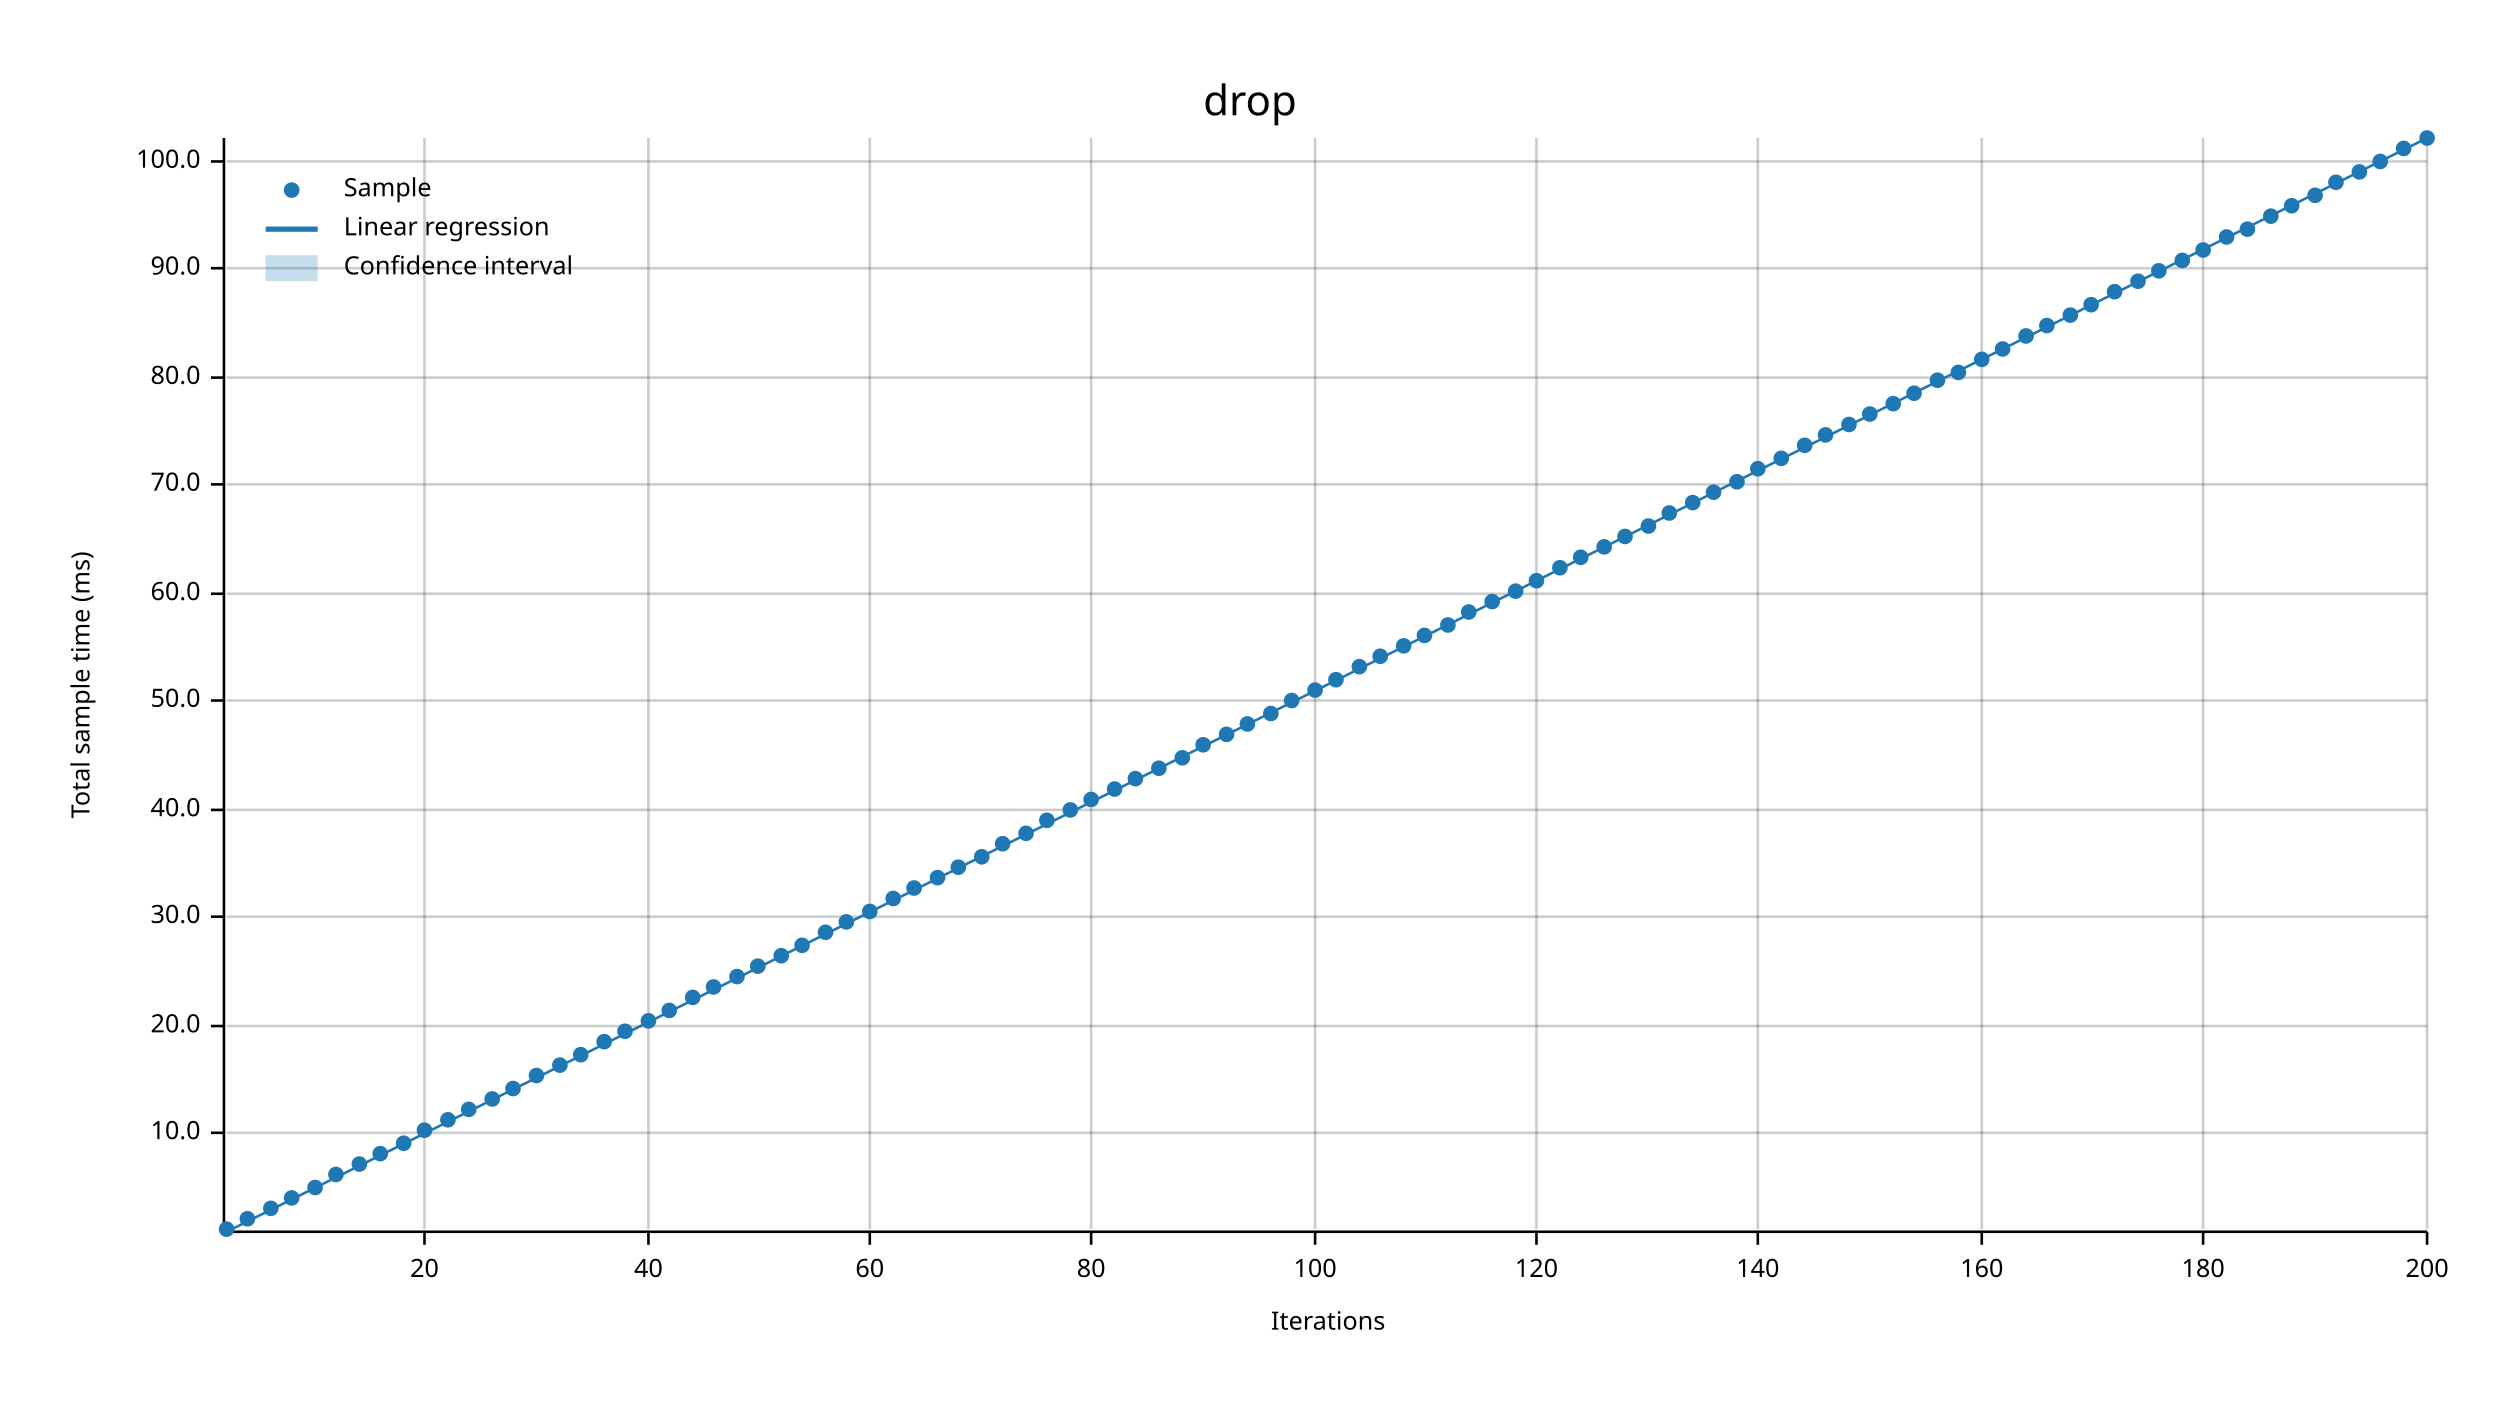
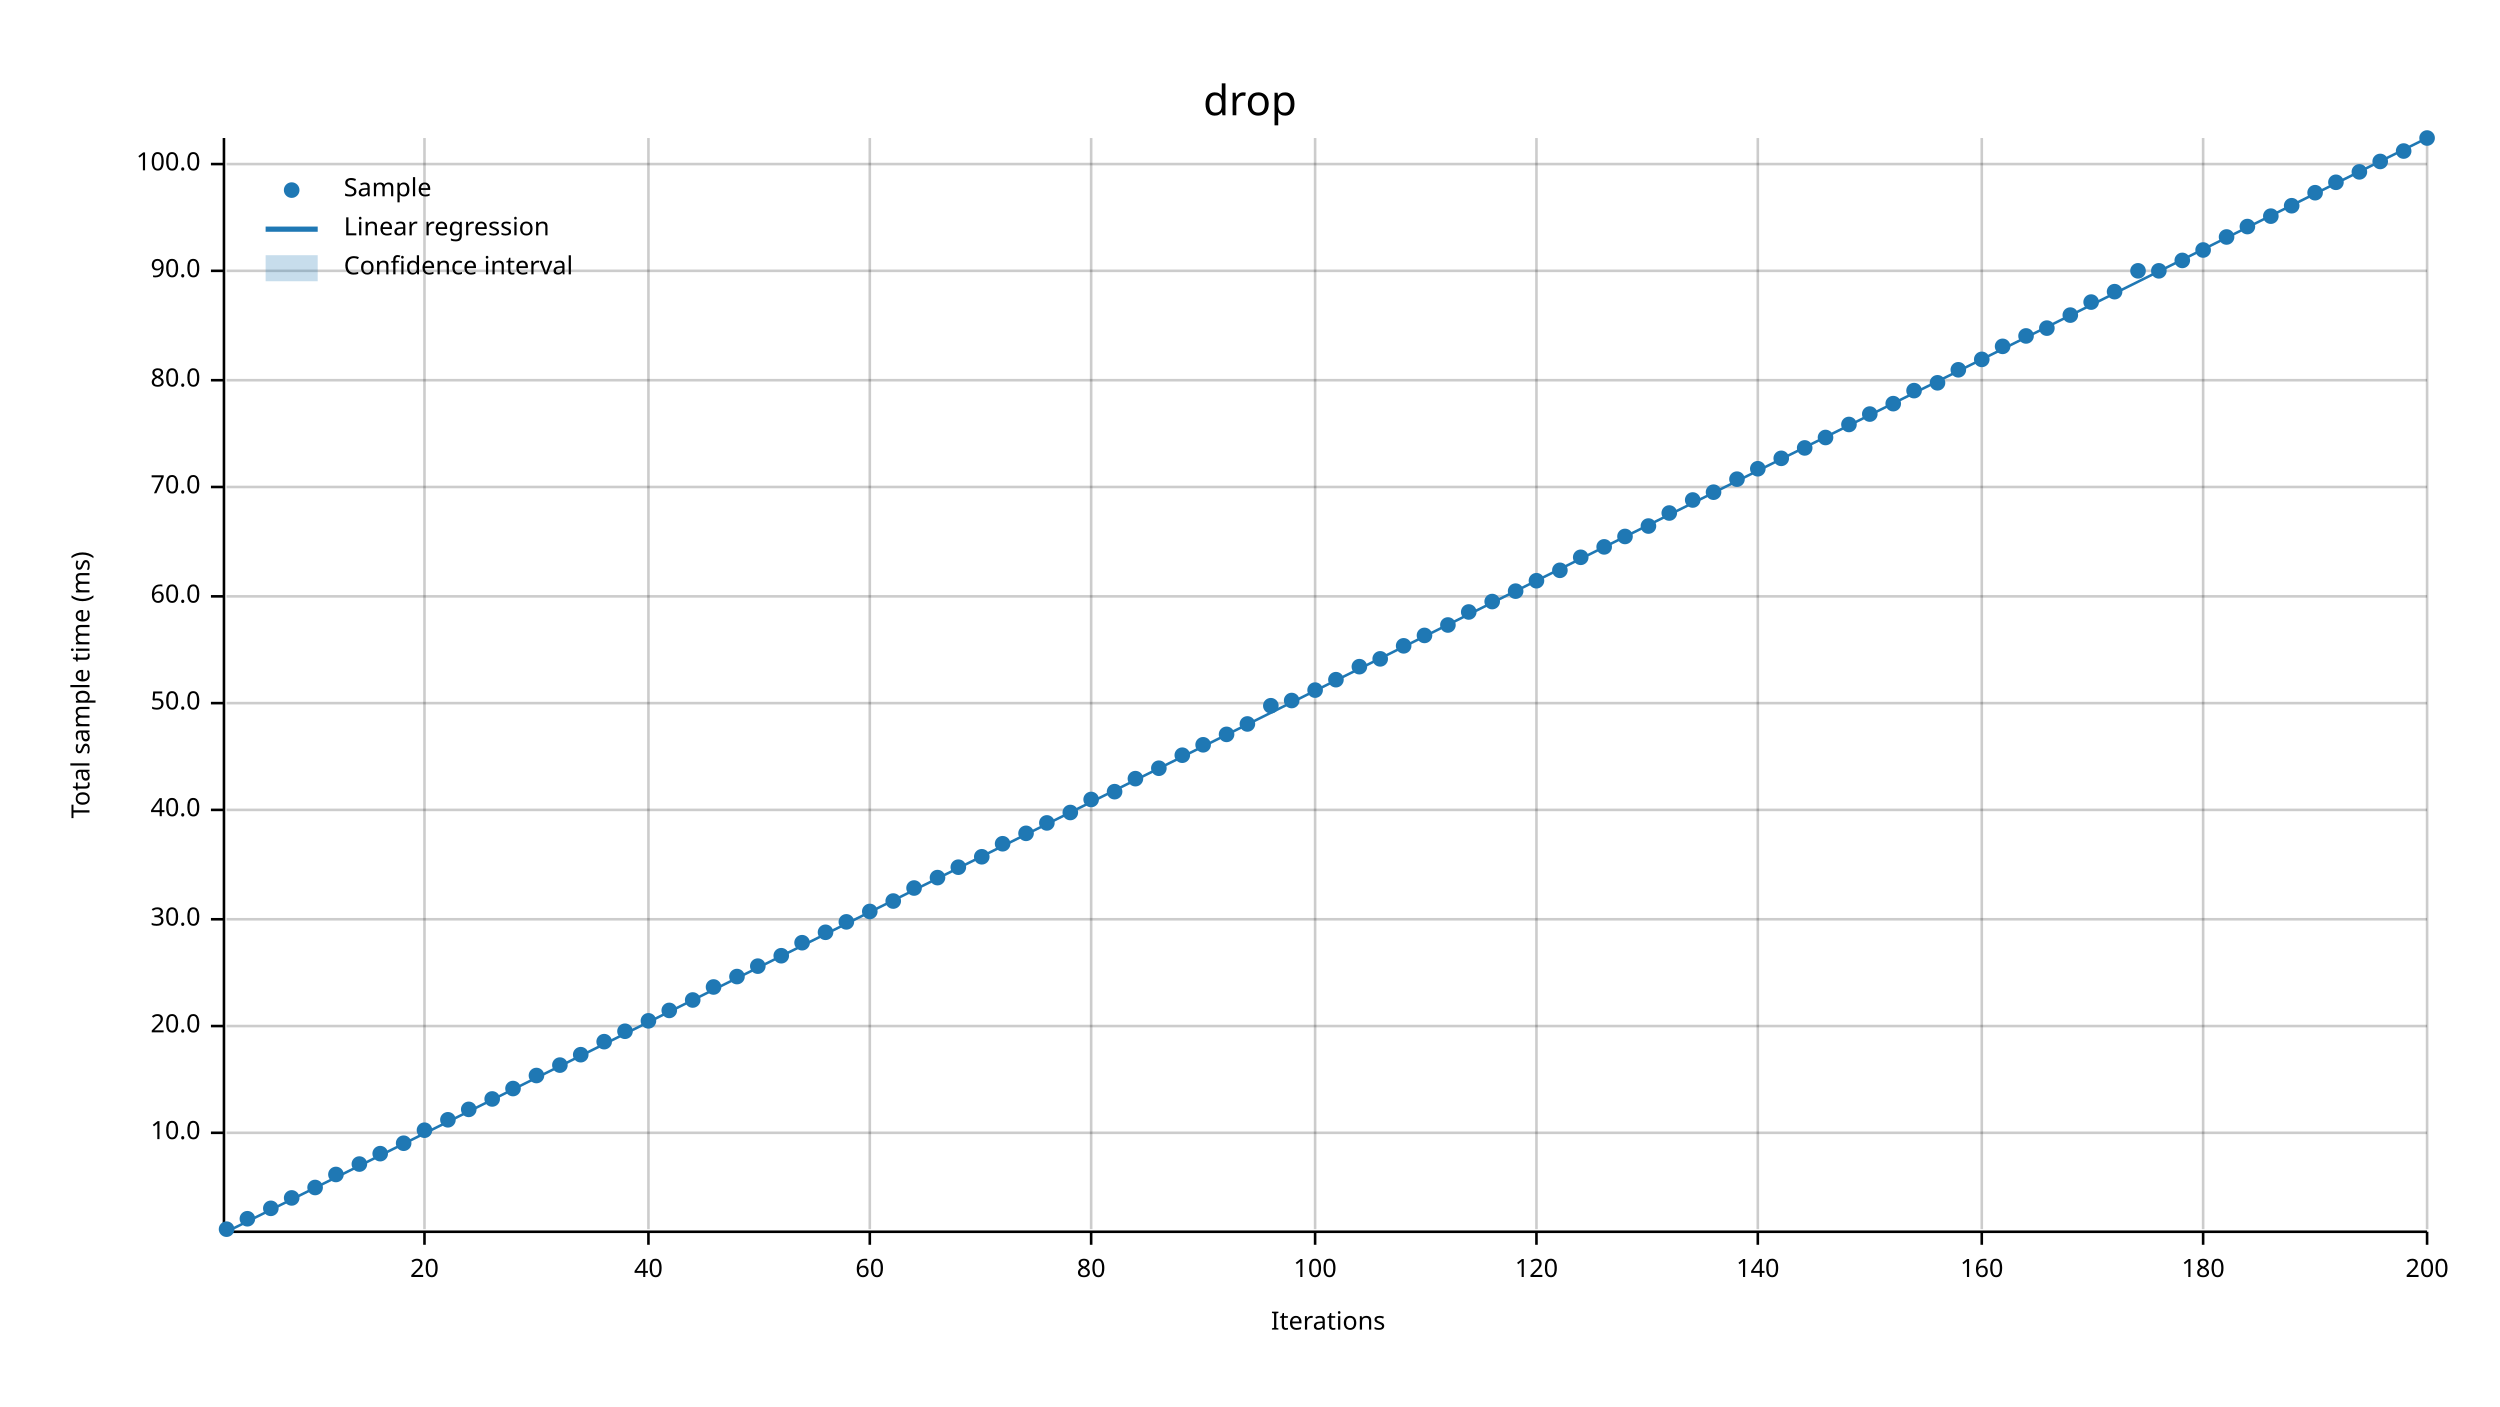
<svg xmlns="http://www.w3.org/2000/svg" width="960" height="540" viewBox="0 0 960 540">
  <text x="480" y="32" dy="0.76em" text-anchor="middle" font-family="sans-serif" font-size="16.129" opacity="1" fill="#000000">
drop
</text>
  <text x="27" y="263" dy="0.76em" text-anchor="middle" font-family="sans-serif" font-size="9.677" opacity="1" fill="#000000" transform="rotate(270, 27, 263)">
Total sample time (ms)
</text>
  <text x="510" y="513" dy="-0.5ex" text-anchor="middle" font-family="sans-serif" font-size="9.677" opacity="1" fill="#000000">
Iterations
</text>
  <line opacity="0.2" stroke="#000000" stroke-width="1" x1="163" y1="472" x2="163" y2="53" />
  <line opacity="0.2" stroke="#000000" stroke-width="1" x1="249" y1="472" x2="249" y2="53" />
  <line opacity="0.2" stroke="#000000" stroke-width="1" x1="334" y1="472" x2="334" y2="53" />
  <line opacity="0.2" stroke="#000000" stroke-width="1" x1="419" y1="472" x2="419" y2="53" />
  <line opacity="0.2" stroke="#000000" stroke-width="1" x1="505" y1="472" x2="505" y2="53" />
  <line opacity="0.2" stroke="#000000" stroke-width="1" x1="590" y1="472" x2="590" y2="53" />
  <line opacity="0.2" stroke="#000000" stroke-width="1" x1="675" y1="472" x2="675" y2="53" />
  <line opacity="0.2" stroke="#000000" stroke-width="1" x1="761" y1="472" x2="761" y2="53" />
  <line opacity="0.2" stroke="#000000" stroke-width="1" x1="846" y1="472" x2="846" y2="53" />
  <line opacity="0.2" stroke="#000000" stroke-width="1" x1="932" y1="472" x2="932" y2="53" />
  <line opacity="0.2" stroke="#000000" stroke-width="1" x1="87" y1="435" x2="932" y2="435" />
  <line opacity="0.2" stroke="#000000" stroke-width="1" x1="87" y1="394" x2="932" y2="394" />
-   <line opacity="0.2" stroke="#000000" stroke-width="1" x1="87" y1="352" x2="932" y2="352" />
+   <line opacity="0.2" stroke="#000000" stroke-width="1" x1="87" y1="353" x2="932" y2="353" />
  <line opacity="0.2" stroke="#000000" stroke-width="1" x1="87" y1="311" x2="932" y2="311" />
-   <line opacity="0.2" stroke="#000000" stroke-width="1" x1="87" y1="269" x2="932" y2="269" />
-   <line opacity="0.2" stroke="#000000" stroke-width="1" x1="87" y1="228" x2="932" y2="228" />
-   <line opacity="0.2" stroke="#000000" stroke-width="1" x1="87" y1="186" x2="932" y2="186" />
-   <line opacity="0.2" stroke="#000000" stroke-width="1" x1="87" y1="145" x2="932" y2="145" />
-   <line opacity="0.2" stroke="#000000" stroke-width="1" x1="87" y1="103" x2="932" y2="103" />
-   <line opacity="0.2" stroke="#000000" stroke-width="1" x1="87" y1="62" x2="932" y2="62" />
+   <line opacity="0.2" stroke="#000000" stroke-width="1" x1="87" y1="270" x2="932" y2="270" />
+   <line opacity="0.2" stroke="#000000" stroke-width="1" x1="87" y1="229" x2="932" y2="229" />
+   <line opacity="0.2" stroke="#000000" stroke-width="1" x1="87" y1="187" x2="932" y2="187" />
+   <line opacity="0.2" stroke="#000000" stroke-width="1" x1="87" y1="146" x2="932" y2="146" />
+   <line opacity="0.2" stroke="#000000" stroke-width="1" x1="87" y1="104" x2="932" y2="104" />
+   <line opacity="0.2" stroke="#000000" stroke-width="1" x1="87" y1="63" x2="932" y2="63" />
  <polyline fill="none" opacity="1" stroke="#000000" stroke-width="1" points="86,53 86,472 " />
  <text x="77" y="435" dy="0.5ex" text-anchor="end" font-family="sans-serif" font-size="9.677" opacity="1" fill="#000000">
10.0
</text>
  <polyline fill="none" opacity="1" stroke="#000000" stroke-width="1" points="81,435 86,435 " />
  <text x="77" y="394" dy="0.5ex" text-anchor="end" font-family="sans-serif" font-size="9.677" opacity="1" fill="#000000">
20.0
</text>
  <polyline fill="none" opacity="1" stroke="#000000" stroke-width="1" points="81,394 86,394 " />
-   <text x="77" y="352" dy="0.5ex" text-anchor="end" font-family="sans-serif" font-size="9.677" opacity="1" fill="#000000">
+   <text x="77" y="353" dy="0.5ex" text-anchor="end" font-family="sans-serif" font-size="9.677" opacity="1" fill="#000000">
30.0
</text>
-   <polyline fill="none" opacity="1" stroke="#000000" stroke-width="1" points="81,352 86,352 " />
+   <polyline fill="none" opacity="1" stroke="#000000" stroke-width="1" points="81,353 86,353 " />
  <text x="77" y="311" dy="0.5ex" text-anchor="end" font-family="sans-serif" font-size="9.677" opacity="1" fill="#000000">
40.0
</text>
  <polyline fill="none" opacity="1" stroke="#000000" stroke-width="1" points="81,311 86,311 " />
-   <text x="77" y="269" dy="0.5ex" text-anchor="end" font-family="sans-serif" font-size="9.677" opacity="1" fill="#000000">
+   <text x="77" y="270" dy="0.5ex" text-anchor="end" font-family="sans-serif" font-size="9.677" opacity="1" fill="#000000">
50.0
</text>
-   <polyline fill="none" opacity="1" stroke="#000000" stroke-width="1" points="81,269 86,269 " />
-   <text x="77" y="228" dy="0.5ex" text-anchor="end" font-family="sans-serif" font-size="9.677" opacity="1" fill="#000000">
+   <polyline fill="none" opacity="1" stroke="#000000" stroke-width="1" points="81,270 86,270 " />
+   <text x="77" y="229" dy="0.5ex" text-anchor="end" font-family="sans-serif" font-size="9.677" opacity="1" fill="#000000">
60.0
</text>
-   <polyline fill="none" opacity="1" stroke="#000000" stroke-width="1" points="81,228 86,228 " />
-   <text x="77" y="186" dy="0.5ex" text-anchor="end" font-family="sans-serif" font-size="9.677" opacity="1" fill="#000000">
+   <polyline fill="none" opacity="1" stroke="#000000" stroke-width="1" points="81,229 86,229 " />
+   <text x="77" y="187" dy="0.5ex" text-anchor="end" font-family="sans-serif" font-size="9.677" opacity="1" fill="#000000">
70.0
</text>
-   <polyline fill="none" opacity="1" stroke="#000000" stroke-width="1" points="81,186 86,186 " />
-   <text x="77" y="145" dy="0.5ex" text-anchor="end" font-family="sans-serif" font-size="9.677" opacity="1" fill="#000000">
+   <polyline fill="none" opacity="1" stroke="#000000" stroke-width="1" points="81,187 86,187 " />
+   <text x="77" y="146" dy="0.5ex" text-anchor="end" font-family="sans-serif" font-size="9.677" opacity="1" fill="#000000">
80.0
</text>
-   <polyline fill="none" opacity="1" stroke="#000000" stroke-width="1" points="81,145 86,145 " />
-   <text x="77" y="103" dy="0.5ex" text-anchor="end" font-family="sans-serif" font-size="9.677" opacity="1" fill="#000000">
+   <polyline fill="none" opacity="1" stroke="#000000" stroke-width="1" points="81,146 86,146 " />
+   <text x="77" y="104" dy="0.5ex" text-anchor="end" font-family="sans-serif" font-size="9.677" opacity="1" fill="#000000">
90.0
</text>
-   <polyline fill="none" opacity="1" stroke="#000000" stroke-width="1" points="81,103 86,103 " />
-   <text x="77" y="62" dy="0.5ex" text-anchor="end" font-family="sans-serif" font-size="9.677" opacity="1" fill="#000000">
+   <polyline fill="none" opacity="1" stroke="#000000" stroke-width="1" points="81,104 86,104 " />
+   <text x="77" y="63" dy="0.5ex" text-anchor="end" font-family="sans-serif" font-size="9.677" opacity="1" fill="#000000">
100.0
</text>
-   <polyline fill="none" opacity="1" stroke="#000000" stroke-width="1" points="81,62 86,62 " />
+   <polyline fill="none" opacity="1" stroke="#000000" stroke-width="1" points="81,63 86,63 " />
  <polyline fill="none" opacity="1" stroke="#000000" stroke-width="1" points="87,473 932,473 " />
  <text x="163" y="483" dy="0.76em" text-anchor="middle" font-family="sans-serif" font-size="9.677" opacity="1" fill="#000000">
20
</text>
  <polyline fill="none" opacity="1" stroke="#000000" stroke-width="1" points="163,473 163,478 " />
  <text x="249" y="483" dy="0.76em" text-anchor="middle" font-family="sans-serif" font-size="9.677" opacity="1" fill="#000000">
40
</text>
  <polyline fill="none" opacity="1" stroke="#000000" stroke-width="1" points="249,473 249,478 " />
  <text x="334" y="483" dy="0.76em" text-anchor="middle" font-family="sans-serif" font-size="9.677" opacity="1" fill="#000000">
60
</text>
  <polyline fill="none" opacity="1" stroke="#000000" stroke-width="1" points="334,473 334,478 " />
  <text x="419" y="483" dy="0.76em" text-anchor="middle" font-family="sans-serif" font-size="9.677" opacity="1" fill="#000000">
80
</text>
  <polyline fill="none" opacity="1" stroke="#000000" stroke-width="1" points="419,473 419,478 " />
  <text x="505" y="483" dy="0.76em" text-anchor="middle" font-family="sans-serif" font-size="9.677" opacity="1" fill="#000000">
100
</text>
  <polyline fill="none" opacity="1" stroke="#000000" stroke-width="1" points="505,473 505,478 " />
  <text x="590" y="483" dy="0.76em" text-anchor="middle" font-family="sans-serif" font-size="9.677" opacity="1" fill="#000000">
120
</text>
  <polyline fill="none" opacity="1" stroke="#000000" stroke-width="1" points="590,473 590,478 " />
  <text x="675" y="483" dy="0.76em" text-anchor="middle" font-family="sans-serif" font-size="9.677" opacity="1" fill="#000000">
140
</text>
  <polyline fill="none" opacity="1" stroke="#000000" stroke-width="1" points="675,473 675,478 " />
  <text x="761" y="483" dy="0.76em" text-anchor="middle" font-family="sans-serif" font-size="9.677" opacity="1" fill="#000000">
160
</text>
  <polyline fill="none" opacity="1" stroke="#000000" stroke-width="1" points="761,473 761,478 " />
  <text x="846" y="483" dy="0.76em" text-anchor="middle" font-family="sans-serif" font-size="9.677" opacity="1" fill="#000000">
180
</text>
  <polyline fill="none" opacity="1" stroke="#000000" stroke-width="1" points="846,473 846,478 " />
  <text x="932" y="483" dy="0.76em" text-anchor="middle" font-family="sans-serif" font-size="9.677" opacity="1" fill="#000000">
200
</text>
  <polyline fill="none" opacity="1" stroke="#000000" stroke-width="1" points="932,473 932,478 " />
  <circle cx="87" cy="472" r="3" opacity="1" fill="#1F78B4" stroke="none" stroke-width="1" />
  <circle cx="95" cy="468" r="3" opacity="1" fill="#1F78B4" stroke="none" stroke-width="1" />
  <circle cx="104" cy="464" r="3" opacity="1" fill="#1F78B4" stroke="none" stroke-width="1" />
  <circle cx="112" cy="460" r="3" opacity="1" fill="#1F78B4" stroke="none" stroke-width="1" />
  <circle cx="121" cy="456" r="3" opacity="1" fill="#1F78B4" stroke="none" stroke-width="1" />
  <circle cx="129" cy="451" r="3" opacity="1" fill="#1F78B4" stroke="none" stroke-width="1" />
  <circle cx="138" cy="447" r="3" opacity="1" fill="#1F78B4" stroke="none" stroke-width="1" />
  <circle cx="146" cy="443" r="3" opacity="1" fill="#1F78B4" stroke="none" stroke-width="1" />
  <circle cx="155" cy="439" r="3" opacity="1" fill="#1F78B4" stroke="none" stroke-width="1" />
  <circle cx="163" cy="434" r="3" opacity="1" fill="#1F78B4" stroke="none" stroke-width="1" />
  <circle cx="172" cy="430" r="3" opacity="1" fill="#1F78B4" stroke="none" stroke-width="1" />
  <circle cx="180" cy="426" r="3" opacity="1" fill="#1F78B4" stroke="none" stroke-width="1" />
  <circle cx="189" cy="422" r="3" opacity="1" fill="#1F78B4" stroke="none" stroke-width="1" />
  <circle cx="197" cy="418" r="3" opacity="1" fill="#1F78B4" stroke="none" stroke-width="1" />
  <circle cx="206" cy="413" r="3" opacity="1" fill="#1F78B4" stroke="none" stroke-width="1" />
  <circle cx="215" cy="409" r="3" opacity="1" fill="#1F78B4" stroke="none" stroke-width="1" />
  <circle cx="223" cy="405" r="3" opacity="1" fill="#1F78B4" stroke="none" stroke-width="1" />
  <circle cx="232" cy="400" r="3" opacity="1" fill="#1F78B4" stroke="none" stroke-width="1" />
  <circle cx="240" cy="396" r="3" opacity="1" fill="#1F78B4" stroke="none" stroke-width="1" />
  <circle cx="249" cy="392" r="3" opacity="1" fill="#1F78B4" stroke="none" stroke-width="1" />
  <circle cx="257" cy="388" r="3" opacity="1" fill="#1F78B4" stroke="none" stroke-width="1" />
-   <circle cx="266" cy="383" r="3" opacity="1" fill="#1F78B4" stroke="none" stroke-width="1" />
+   <circle cx="266" cy="384" r="3" opacity="1" fill="#1F78B4" stroke="none" stroke-width="1" />
  <circle cx="274" cy="379" r="3" opacity="1" fill="#1F78B4" stroke="none" stroke-width="1" />
  <circle cx="283" cy="375" r="3" opacity="1" fill="#1F78B4" stroke="none" stroke-width="1" />
  <circle cx="291" cy="371" r="3" opacity="1" fill="#1F78B4" stroke="none" stroke-width="1" />
  <circle cx="300" cy="367" r="3" opacity="1" fill="#1F78B4" stroke="none" stroke-width="1" />
-   <circle cx="308" cy="363" r="3" opacity="1" fill="#1F78B4" stroke="none" stroke-width="1" />
+   <circle cx="308" cy="362" r="3" opacity="1" fill="#1F78B4" stroke="none" stroke-width="1" />
  <circle cx="317" cy="358" r="3" opacity="1" fill="#1F78B4" stroke="none" stroke-width="1" />
  <circle cx="325" cy="354" r="3" opacity="1" fill="#1F78B4" stroke="none" stroke-width="1" />
  <circle cx="334" cy="350" r="3" opacity="1" fill="#1F78B4" stroke="none" stroke-width="1" />
-   <circle cx="343" cy="345" r="3" opacity="1" fill="#1F78B4" stroke="none" stroke-width="1" />
+   <circle cx="343" cy="346" r="3" opacity="1" fill="#1F78B4" stroke="none" stroke-width="1" />
  <circle cx="351" cy="341" r="3" opacity="1" fill="#1F78B4" stroke="none" stroke-width="1" />
  <circle cx="360" cy="337" r="3" opacity="1" fill="#1F78B4" stroke="none" stroke-width="1" />
  <circle cx="368" cy="333" r="3" opacity="1" fill="#1F78B4" stroke="none" stroke-width="1" />
  <circle cx="377" cy="329" r="3" opacity="1" fill="#1F78B4" stroke="none" stroke-width="1" />
  <circle cx="385" cy="324" r="3" opacity="1" fill="#1F78B4" stroke="none" stroke-width="1" />
  <circle cx="394" cy="320" r="3" opacity="1" fill="#1F78B4" stroke="none" stroke-width="1" />
-   <circle cx="402" cy="315" r="3" opacity="1" fill="#1F78B4" stroke="none" stroke-width="1" />
-   <circle cx="411" cy="311" r="3" opacity="1" fill="#1F78B4" stroke="none" stroke-width="1" />
+   <circle cx="402" cy="316" r="3" opacity="1" fill="#1F78B4" stroke="none" stroke-width="1" />
+   <circle cx="411" cy="312" r="3" opacity="1" fill="#1F78B4" stroke="none" stroke-width="1" />
  <circle cx="419" cy="307" r="3" opacity="1" fill="#1F78B4" stroke="none" stroke-width="1" />
-   <circle cx="428" cy="303" r="3" opacity="1" fill="#1F78B4" stroke="none" stroke-width="1" />
+   <circle cx="428" cy="304" r="3" opacity="1" fill="#1F78B4" stroke="none" stroke-width="1" />
  <circle cx="436" cy="299" r="3" opacity="1" fill="#1F78B4" stroke="none" stroke-width="1" />
  <circle cx="445" cy="295" r="3" opacity="1" fill="#1F78B4" stroke="none" stroke-width="1" />
-   <circle cx="454" cy="291" r="3" opacity="1" fill="#1F78B4" stroke="none" stroke-width="1" />
+   <circle cx="454" cy="290" r="3" opacity="1" fill="#1F78B4" stroke="none" stroke-width="1" />
  <circle cx="462" cy="286" r="3" opacity="1" fill="#1F78B4" stroke="none" stroke-width="1" />
  <circle cx="471" cy="282" r="3" opacity="1" fill="#1F78B4" stroke="none" stroke-width="1" />
  <circle cx="479" cy="278" r="3" opacity="1" fill="#1F78B4" stroke="none" stroke-width="1" />
-   <circle cx="488" cy="274" r="3" opacity="1" fill="#1F78B4" stroke="none" stroke-width="1" />
+   <circle cx="488" cy="271" r="3" opacity="1" fill="#1F78B4" stroke="none" stroke-width="1" />
  <circle cx="496" cy="269" r="3" opacity="1" fill="#1F78B4" stroke="none" stroke-width="1" />
  <circle cx="505" cy="265" r="3" opacity="1" fill="#1F78B4" stroke="none" stroke-width="1" />
  <circle cx="513" cy="261" r="3" opacity="1" fill="#1F78B4" stroke="none" stroke-width="1" />
  <circle cx="522" cy="256" r="3" opacity="1" fill="#1F78B4" stroke="none" stroke-width="1" />
-   <circle cx="530" cy="252" r="3" opacity="1" fill="#1F78B4" stroke="none" stroke-width="1" />
+   <circle cx="530" cy="253" r="3" opacity="1" fill="#1F78B4" stroke="none" stroke-width="1" />
  <circle cx="539" cy="248" r="3" opacity="1" fill="#1F78B4" stroke="none" stroke-width="1" />
  <circle cx="547" cy="244" r="3" opacity="1" fill="#1F78B4" stroke="none" stroke-width="1" />
  <circle cx="556" cy="240" r="3" opacity="1" fill="#1F78B4" stroke="none" stroke-width="1" />
  <circle cx="564" cy="235" r="3" opacity="1" fill="#1F78B4" stroke="none" stroke-width="1" />
  <circle cx="573" cy="231" r="3" opacity="1" fill="#1F78B4" stroke="none" stroke-width="1" />
  <circle cx="582" cy="227" r="3" opacity="1" fill="#1F78B4" stroke="none" stroke-width="1" />
  <circle cx="590" cy="223" r="3" opacity="1" fill="#1F78B4" stroke="none" stroke-width="1" />
-   <circle cx="599" cy="218" r="3" opacity="1" fill="#1F78B4" stroke="none" stroke-width="1" />
+   <circle cx="599" cy="219" r="3" opacity="1" fill="#1F78B4" stroke="none" stroke-width="1" />
  <circle cx="607" cy="214" r="3" opacity="1" fill="#1F78B4" stroke="none" stroke-width="1" />
  <circle cx="616" cy="210" r="3" opacity="1" fill="#1F78B4" stroke="none" stroke-width="1" />
  <circle cx="624" cy="206" r="3" opacity="1" fill="#1F78B4" stroke="none" stroke-width="1" />
  <circle cx="633" cy="202" r="3" opacity="1" fill="#1F78B4" stroke="none" stroke-width="1" />
  <circle cx="641" cy="197" r="3" opacity="1" fill="#1F78B4" stroke="none" stroke-width="1" />
-   <circle cx="650" cy="193" r="3" opacity="1" fill="#1F78B4" stroke="none" stroke-width="1" />
+   <circle cx="650" cy="192" r="3" opacity="1" fill="#1F78B4" stroke="none" stroke-width="1" />
  <circle cx="658" cy="189" r="3" opacity="1" fill="#1F78B4" stroke="none" stroke-width="1" />
-   <circle cx="667" cy="185" r="3" opacity="1" fill="#1F78B4" stroke="none" stroke-width="1" />
+   <circle cx="667" cy="184" r="3" opacity="1" fill="#1F78B4" stroke="none" stroke-width="1" />
  <circle cx="675" cy="180" r="3" opacity="1" fill="#1F78B4" stroke="none" stroke-width="1" />
  <circle cx="684" cy="176" r="3" opacity="1" fill="#1F78B4" stroke="none" stroke-width="1" />
-   <circle cx="693" cy="171" r="3" opacity="1" fill="#1F78B4" stroke="none" stroke-width="1" />
-   <circle cx="701" cy="167" r="3" opacity="1" fill="#1F78B4" stroke="none" stroke-width="1" />
+   <circle cx="693" cy="172" r="3" opacity="1" fill="#1F78B4" stroke="none" stroke-width="1" />
+   <circle cx="701" cy="168" r="3" opacity="1" fill="#1F78B4" stroke="none" stroke-width="1" />
  <circle cx="710" cy="163" r="3" opacity="1" fill="#1F78B4" stroke="none" stroke-width="1" />
  <circle cx="718" cy="159" r="3" opacity="1" fill="#1F78B4" stroke="none" stroke-width="1" />
  <circle cx="727" cy="155" r="3" opacity="1" fill="#1F78B4" stroke="none" stroke-width="1" />
-   <circle cx="735" cy="151" r="3" opacity="1" fill="#1F78B4" stroke="none" stroke-width="1" />
-   <circle cx="744" cy="146" r="3" opacity="1" fill="#1F78B4" stroke="none" stroke-width="1" />
-   <circle cx="752" cy="143" r="3" opacity="1" fill="#1F78B4" stroke="none" stroke-width="1" />
+   <circle cx="735" cy="150" r="3" opacity="1" fill="#1F78B4" stroke="none" stroke-width="1" />
+   <circle cx="744" cy="147" r="3" opacity="1" fill="#1F78B4" stroke="none" stroke-width="1" />
+   <circle cx="752" cy="142" r="3" opacity="1" fill="#1F78B4" stroke="none" stroke-width="1" />
  <circle cx="761" cy="138" r="3" opacity="1" fill="#1F78B4" stroke="none" stroke-width="1" />
-   <circle cx="769" cy="134" r="3" opacity="1" fill="#1F78B4" stroke="none" stroke-width="1" />
+   <circle cx="769" cy="133" r="3" opacity="1" fill="#1F78B4" stroke="none" stroke-width="1" />
  <circle cx="778" cy="129" r="3" opacity="1" fill="#1F78B4" stroke="none" stroke-width="1" />
-   <circle cx="786" cy="125" r="3" opacity="1" fill="#1F78B4" stroke="none" stroke-width="1" />
+   <circle cx="786" cy="126" r="3" opacity="1" fill="#1F78B4" stroke="none" stroke-width="1" />
  <circle cx="795" cy="121" r="3" opacity="1" fill="#1F78B4" stroke="none" stroke-width="1" />
-   <circle cx="803" cy="117" r="3" opacity="1" fill="#1F78B4" stroke="none" stroke-width="1" />
+   <circle cx="803" cy="116" r="3" opacity="1" fill="#1F78B4" stroke="none" stroke-width="1" />
  <circle cx="812" cy="112" r="3" opacity="1" fill="#1F78B4" stroke="none" stroke-width="1" />
-   <circle cx="821" cy="108" r="3" opacity="1" fill="#1F78B4" stroke="none" stroke-width="1" />
+   <circle cx="821" cy="104" r="3" opacity="1" fill="#1F78B4" stroke="none" stroke-width="1" />
  <circle cx="829" cy="104" r="3" opacity="1" fill="#1F78B4" stroke="none" stroke-width="1" />
  <circle cx="838" cy="100" r="3" opacity="1" fill="#1F78B4" stroke="none" stroke-width="1" />
  <circle cx="846" cy="96" r="3" opacity="1" fill="#1F78B4" stroke="none" stroke-width="1" />
  <circle cx="855" cy="91" r="3" opacity="1" fill="#1F78B4" stroke="none" stroke-width="1" />
-   <circle cx="863" cy="88" r="3" opacity="1" fill="#1F78B4" stroke="none" stroke-width="1" />
+   <circle cx="863" cy="87" r="3" opacity="1" fill="#1F78B4" stroke="none" stroke-width="1" />
  <circle cx="872" cy="83" r="3" opacity="1" fill="#1F78B4" stroke="none" stroke-width="1" />
  <circle cx="880" cy="79" r="3" opacity="1" fill="#1F78B4" stroke="none" stroke-width="1" />
-   <circle cx="889" cy="75" r="3" opacity="1" fill="#1F78B4" stroke="none" stroke-width="1" />
+   <circle cx="889" cy="74" r="3" opacity="1" fill="#1F78B4" stroke="none" stroke-width="1" />
  <circle cx="897" cy="70" r="3" opacity="1" fill="#1F78B4" stroke="none" stroke-width="1" />
  <circle cx="906" cy="66" r="3" opacity="1" fill="#1F78B4" stroke="none" stroke-width="1" />
  <circle cx="914" cy="62" r="3" opacity="1" fill="#1F78B4" stroke="none" stroke-width="1" />
-   <circle cx="923" cy="57" r="3" opacity="1" fill="#1F78B4" stroke="none" stroke-width="1" />
+   <circle cx="923" cy="58" r="3" opacity="1" fill="#1F78B4" stroke="none" stroke-width="1" />
  <circle cx="932" cy="53" r="3" opacity="1" fill="#1F78B4" stroke="none" stroke-width="1" />
  <polyline fill="none" opacity="1" stroke="#1F78B4" stroke-width="1" points="87,473 932,53 " />
  <polygon opacity="0.25" fill="#1F78B4" points="87,473 932,53 932,53 " />
  <text x="132" y="68" dy="0.76em" text-anchor="start" font-family="sans-serif" font-size="9.677" opacity="1" fill="#000000">
Sample
</text>
  <text x="132" y="83" dy="0.76em" text-anchor="start" font-family="sans-serif" font-size="9.677" opacity="1" fill="#000000">
Linear regression
</text>
  <text x="132" y="98" dy="0.76em" text-anchor="start" font-family="sans-serif" font-size="9.677" opacity="1" fill="#000000">
Confidence interval
</text>
  <circle cx="112" cy="73" r="3" opacity="1" fill="#1F78B4" stroke="none" stroke-width="1" />
  <polyline fill="none" opacity="1" stroke="#1F78B4" stroke-width="2" points="102,88 122,88 " />
  <rect x="102" y="98" width="20" height="10" opacity="0.25" fill="#1F78B4" stroke="none" />
</svg>
